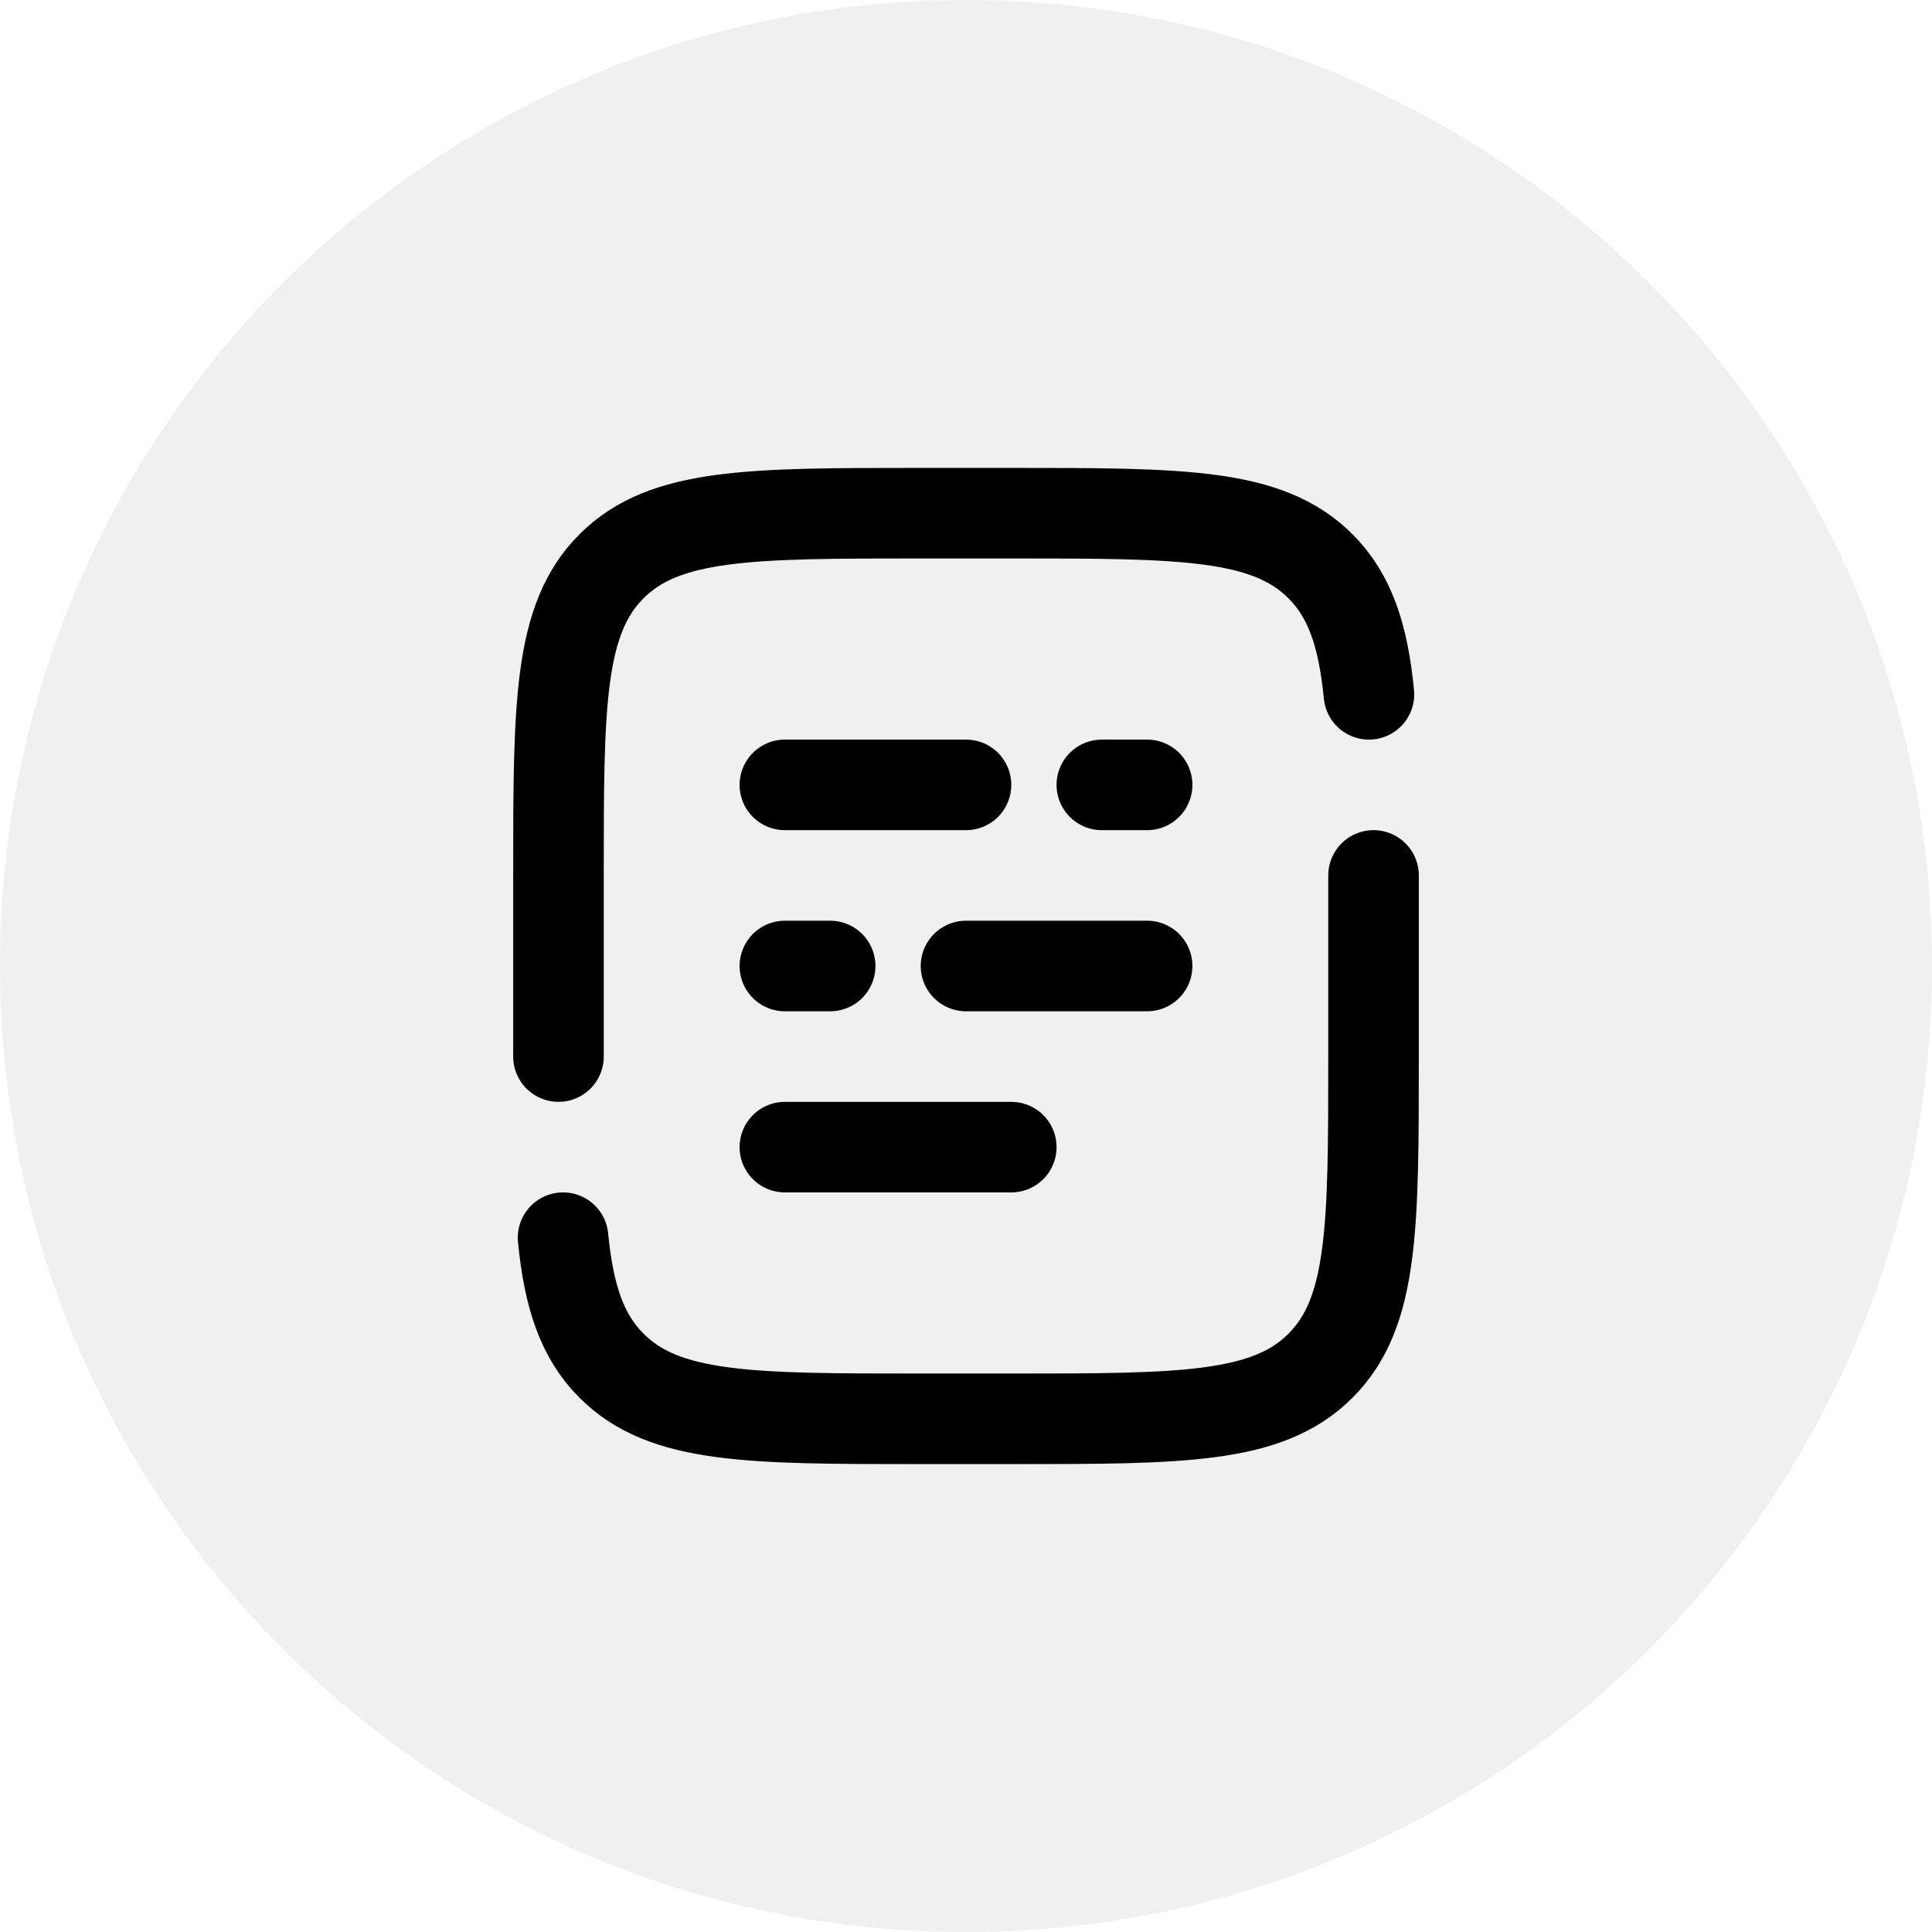
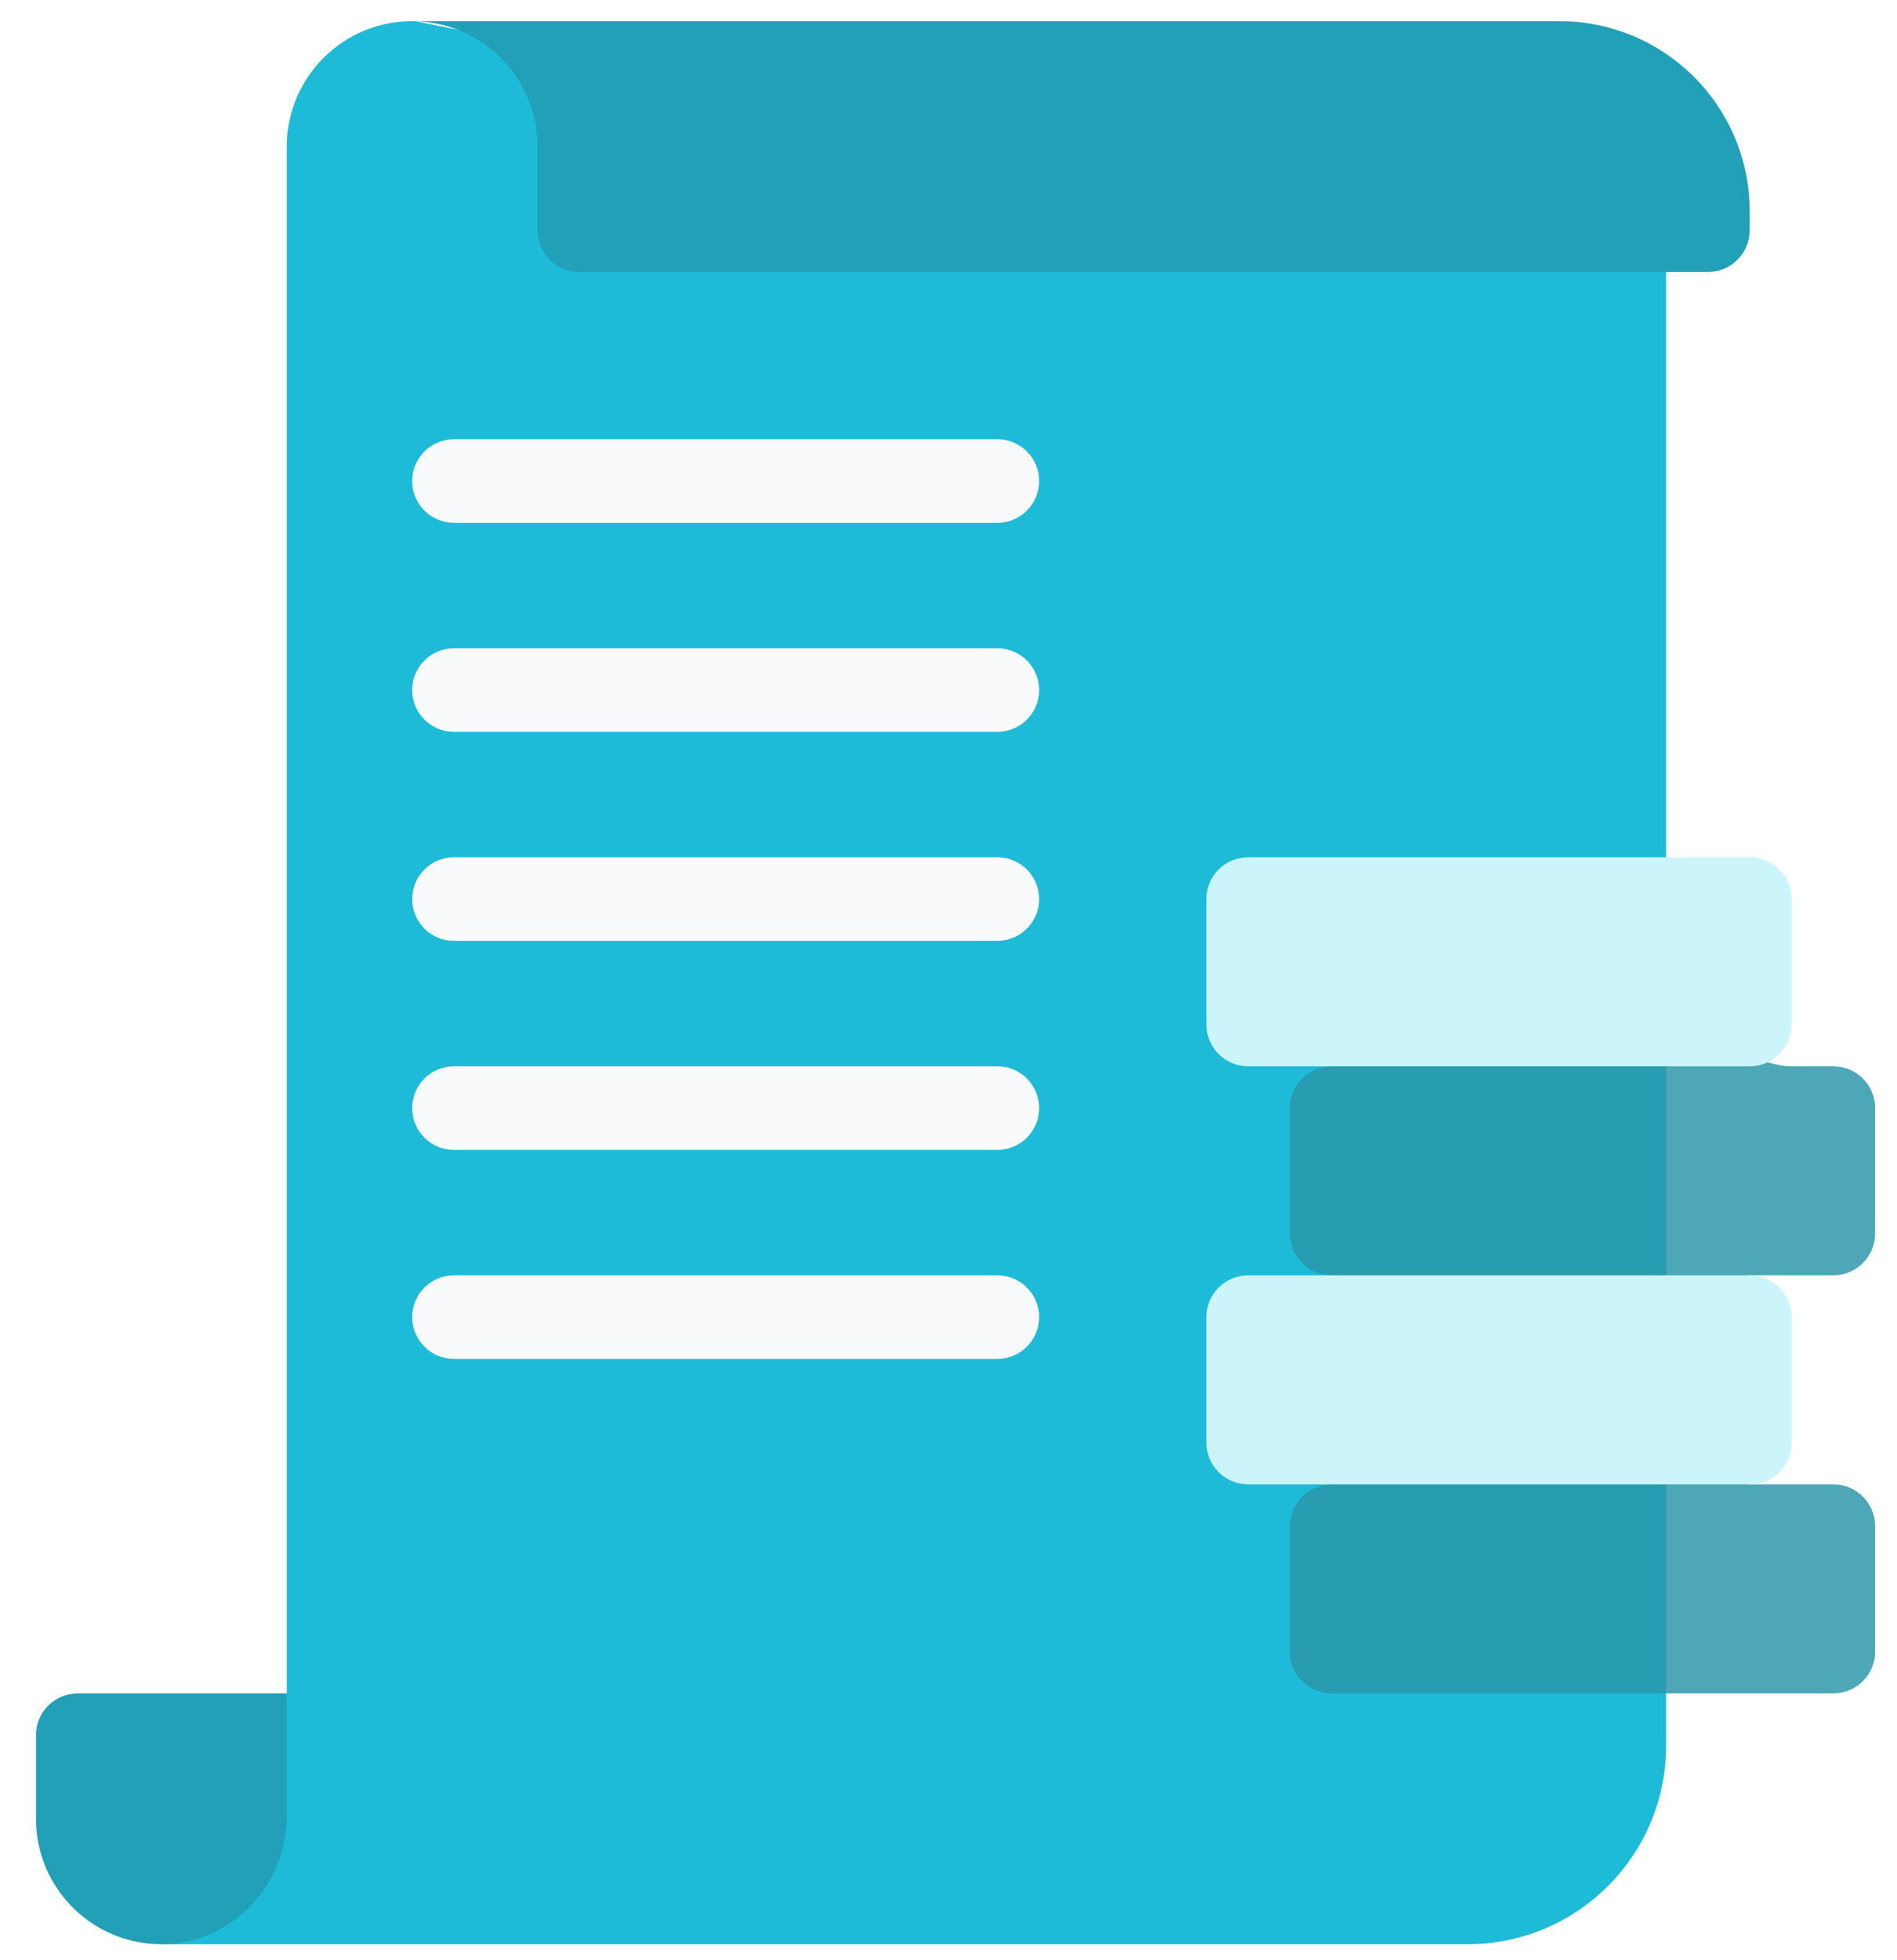
- <svg xmlns="http://www.w3.org/2000/svg" width="32" height="32" fill="none" viewBox="0 0 32 32">
-   <circle cx="16" cy="16" r="16" fill="#F0F0F0" />
-   <path stroke="#000" stroke-linecap="round" stroke-width="1.5" d="M13 16h.75M19 16h-3m3-3h-.75M16 13h-3m0 6h3.75m-7.5-1.5v-3c0-2.828 0-4.243.879-5.121.878-.879 2.293-.879 5.121-.879h1.5c2.828 0 4.243 0 5.121.879.49.49.707 1.146.803 2.121m.076 3v3c0 2.828 0 4.243-.879 5.121-.878.879-2.293.879-5.121.879h-1.5c-2.828 0-4.243 0-5.121-.879-.49-.49-.707-1.146-.803-2.121" />
+ <svg xmlns="http://www.w3.org/2000/svg" width="30" height="31" viewBox="0 0 30 31" fill="none">
+   <path d="M26.356 27.609C26.356 29.344 24.95 30.75 23.215 30.75H2.552L4.536 26.783V2.318C4.536 1.209 5.448 0.309 6.567 0.335L26.356 4.302V27.609Z" fill="#1DBBD8" />
+   <path d="M29.662 24.138V26.122C29.662 26.487 29.366 26.783 29.001 26.783C28.714 26.783 21.017 26.783 21.066 26.783C20.701 26.783 20.405 26.487 20.405 26.122V24.138C20.405 23.773 20.701 23.477 21.066 23.477L24.306 22.573L27.678 23.477C28.511 23.477 29.051 23.477 29.001 23.477C29.366 23.477 29.662 23.773 29.662 24.138Z" fill="#2B95A9" fill-opacity="0.83" />
+   <path d="M29.662 17.526V19.509C29.662 19.875 29.366 20.171 29.001 20.171C28.959 20.171 28.437 20.171 27.678 20.171L24.306 20.832L21.066 20.171C20.701 20.171 20.405 19.875 20.405 19.509V17.526C20.405 17.161 20.701 16.865 21.066 16.865C21.165 16.865 22.832 15.542 24.526 15.542C26.001 15.542 27.463 16.865 28.34 16.865C28.805 16.865 29.068 16.865 29.001 16.865C29.366 16.865 29.662 17.161 29.662 17.526Z" fill="#2B95A9" fill-opacity="0.83" />
+   <path d="M28.34 20.832V22.816C28.34 23.181 28.044 23.477 27.678 23.477C27.449 23.477 19.404 23.477 19.744 23.477C19.379 23.477 19.083 23.181 19.083 22.816V20.832C19.083 20.467 19.379 20.171 19.744 20.171C19.912 20.171 27.908 20.171 27.678 20.171C28.044 20.171 28.34 20.467 28.34 20.832Z" fill="#CBF4FB" />
+   <path d="M28.34 14.22V16.203C28.34 16.569 28.044 16.865 27.679 16.865C25.553 16.865 19.583 16.865 19.744 16.865C19.379 16.865 19.083 16.569 19.083 16.203V14.22C19.083 13.855 19.379 13.559 19.744 13.559C19.978 13.559 27.913 13.559 27.678 13.559C28.044 13.559 28.34 13.855 28.34 14.22Z" fill="#CBF4FB" />
+   <path d="M27.678 3.343V3.641C27.678 4.006 27.382 4.302 27.017 4.302H26.356H9.164C8.799 4.302 8.503 4.006 8.503 3.641V2.318C8.503 1.223 7.615 0.335 6.52 0.335H24.67C26.331 0.335 27.678 1.681 27.678 3.343Z" fill="#21A0B7" />
+   <path d="M4.536 26.783V28.726C4.536 29.81 3.683 30.724 2.6 30.75C1.48 30.776 0.569 29.874 0.569 28.767V27.444C0.569 27.079 0.865 26.783 1.23 26.783H4.536Z" fill="#21A0B7" />
+   <path d="M15.777 8.269H7.181C6.816 8.269 6.52 7.973 6.52 7.608C6.52 7.243 6.816 6.947 7.181 6.947H15.777C16.142 6.947 16.438 7.243 16.438 7.608C16.438 7.973 16.142 8.269 15.777 8.269Z" fill="#F9FAFC" />
+   <path d="M15.777 11.575H7.181C6.816 11.575 6.52 11.279 6.52 10.914C6.52 10.549 6.816 10.253 7.181 10.253H15.777C16.142 10.253 16.438 10.549 16.438 10.914C16.438 11.279 16.142 11.575 15.777 11.575Z" fill="#F9FAFC" />
+   <path d="M15.777 14.881H7.181C6.816 14.881 6.52 14.585 6.52 14.22C6.52 13.855 6.816 13.559 7.181 13.559H15.777C16.142 13.559 16.438 13.855 16.438 14.22C16.438 14.585 16.142 14.881 15.777 14.881Z" fill="#F9FAFC" />
+   <path d="M15.777 18.187H7.181C6.816 18.187 6.52 17.891 6.52 17.526C6.52 17.161 6.816 16.865 7.181 16.865H15.777C16.142 16.865 16.438 17.161 16.438 17.526C16.438 17.891 16.142 18.187 15.777 18.187Z" fill="#F9FAFC" />
+   <path d="M15.777 21.493H7.181C6.816 21.493 6.52 21.197 6.52 20.832C6.52 20.467 6.816 20.171 7.181 20.171H15.777C16.142 20.171 16.438 20.467 16.438 20.832C16.438 21.197 16.142 21.493 15.777 21.493Z" fill="#F9FAFC" />
</svg>
